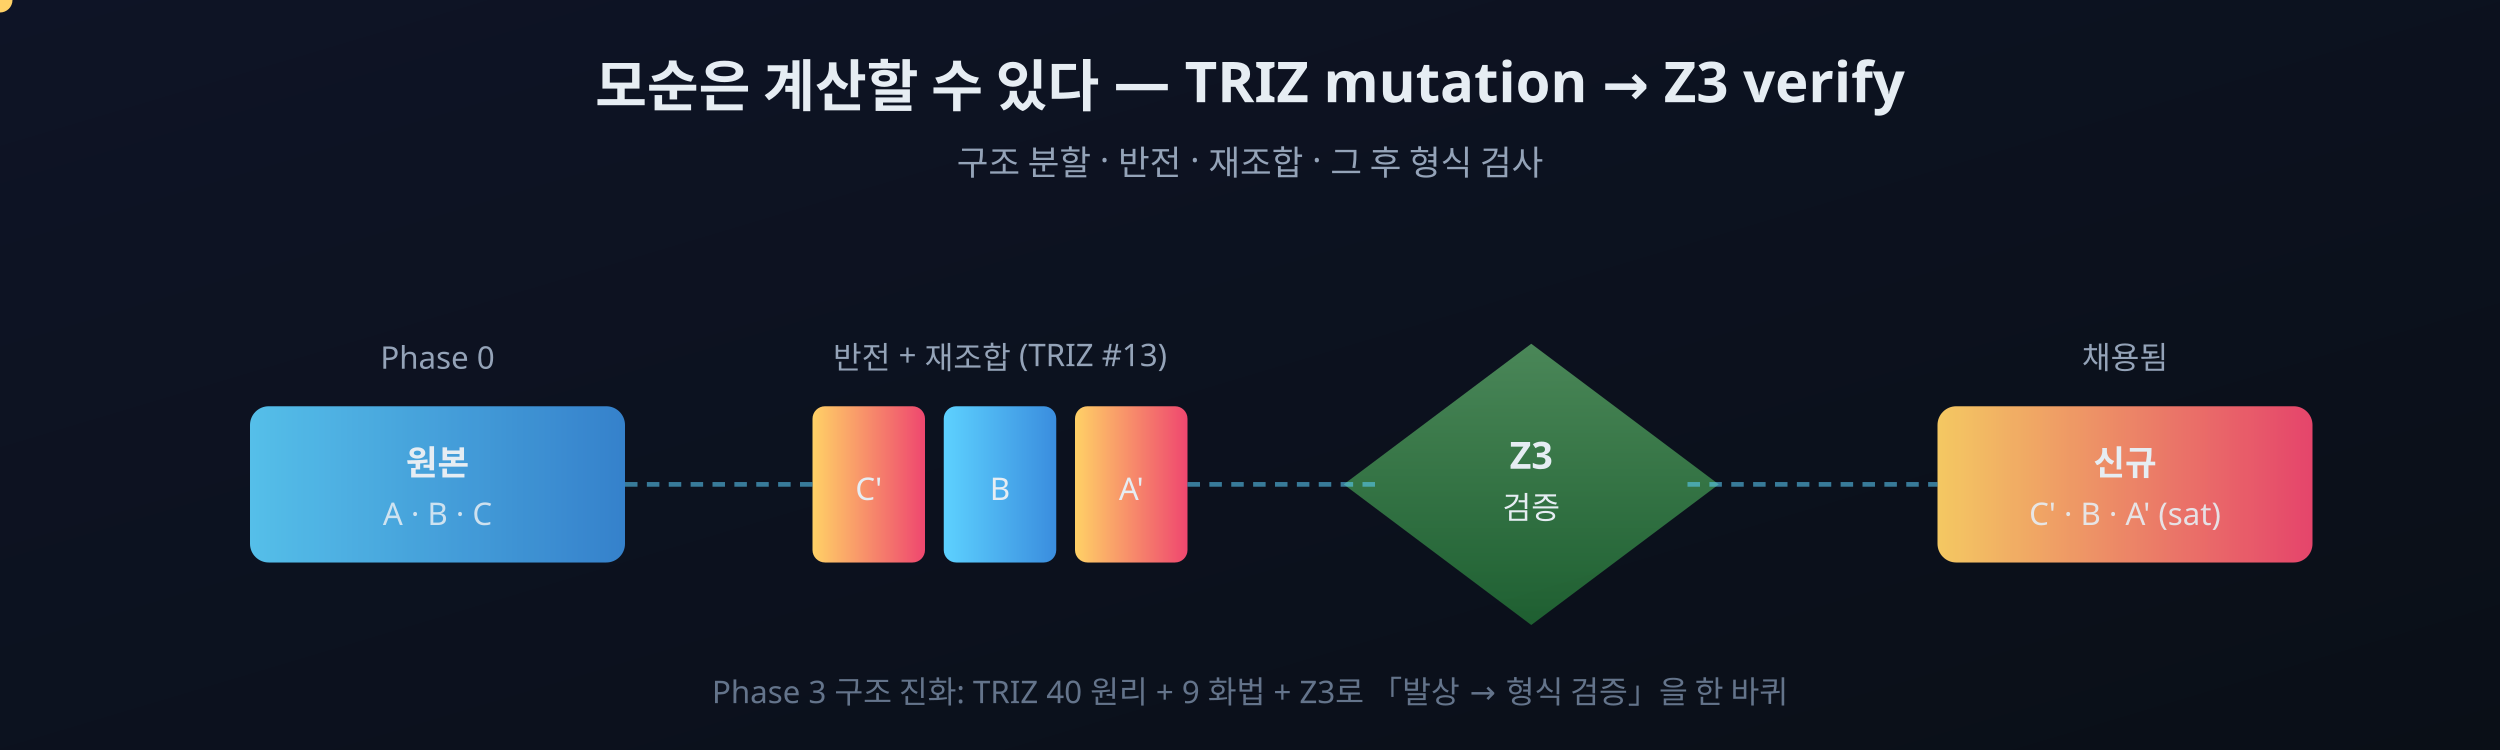
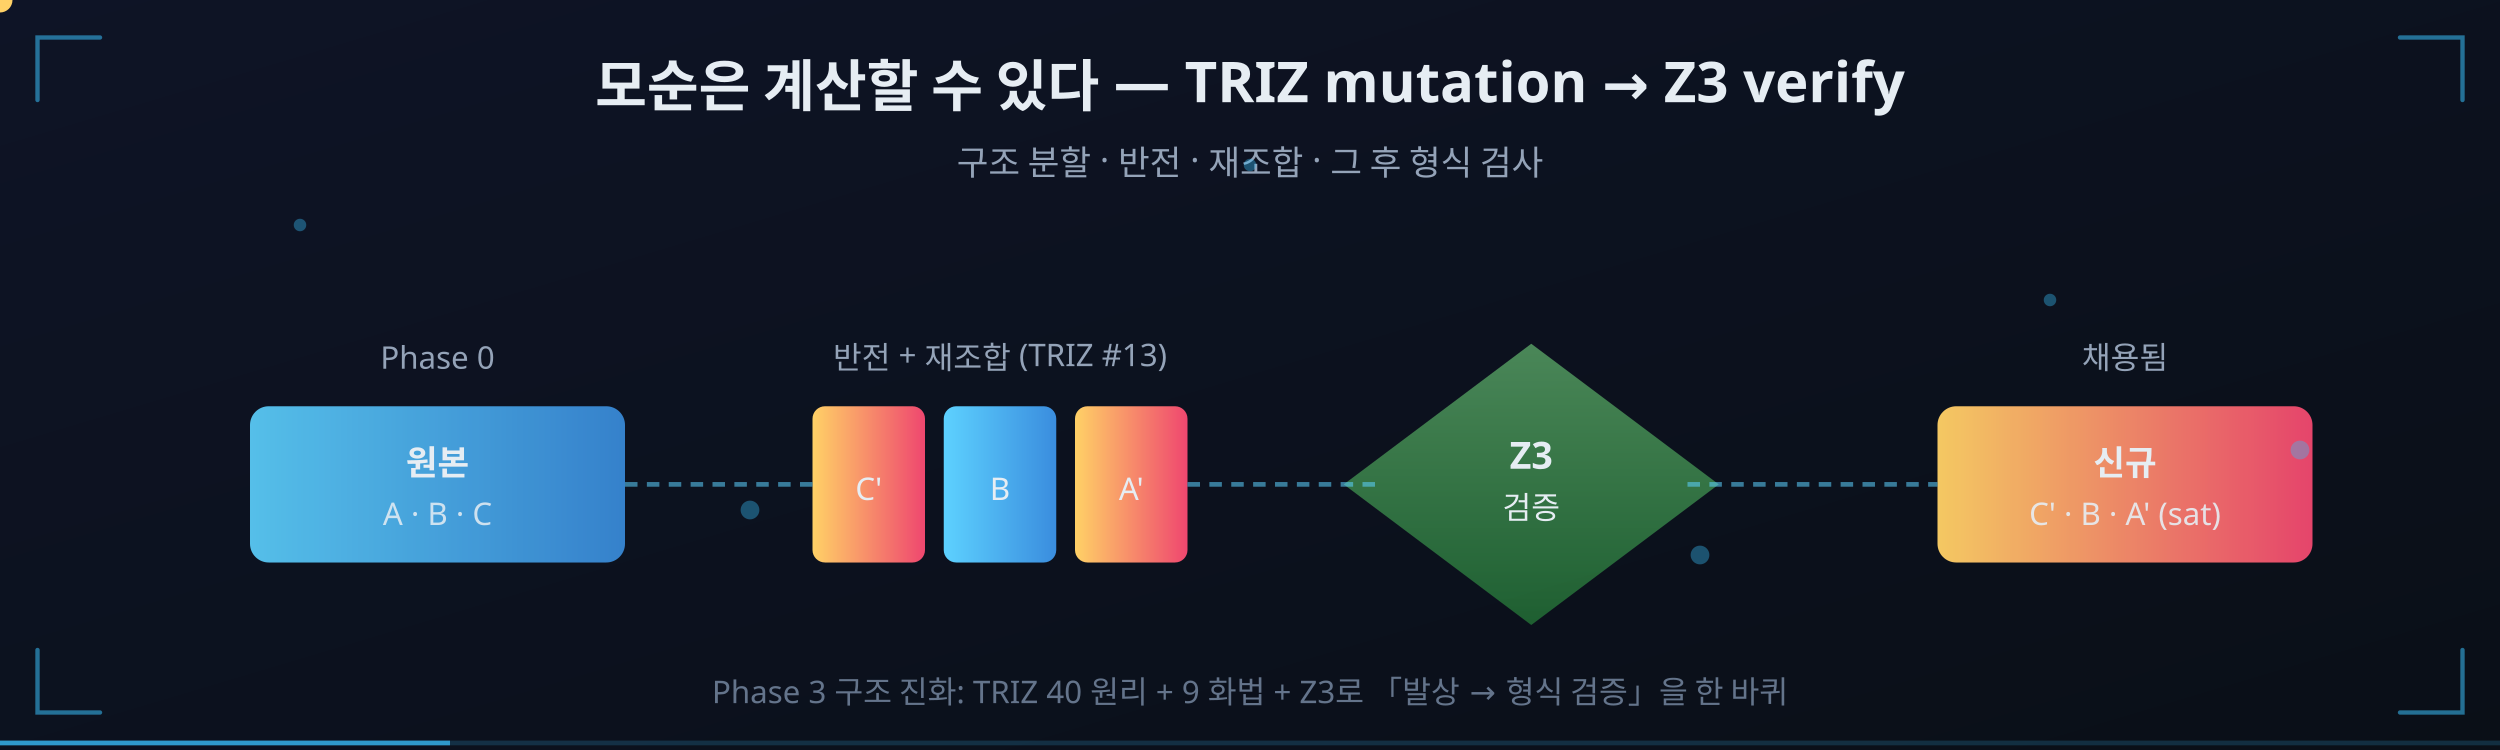
<svg xmlns="http://www.w3.org/2000/svg" viewBox="0 0 800 240" role="img" aria-label="TRIZ 구조 진화와 Z3 검증" style="width:100%;height:auto;max-width:1200px">
  <defs>
    <linearGradient id="bg24_03" x1="0" y1="0" x2="1" y2="1">
      <stop offset="0%" stop-color="#0e1426" />
      <stop offset="100%" stop-color="#0a0f17" />
    </linearGradient>
    <linearGradient id="z3grad" x1="0" y1="0" x2="0" y2="1">
      <stop offset="0%" stop-color="#7ee787" />
      <stop offset="100%" stop-color="#2ea043" />
    </linearGradient>
    <linearGradient id="origgrad" x1="0" y1="0" x2="1" y2="0">
      <stop offset="0%" stop-color="#5dd1ff" />
      <stop offset="100%" stop-color="#3a8dde" />
    </linearGradient>
    <linearGradient id="newgrad" x1="0" y1="0" x2="1" y2="0">
      <stop offset="0%" stop-color="#ffd166" />
      <stop offset="100%" stop-color="#ef476f" />
    </linearGradient>
  </defs>
  <rect width="800" height="240" fill="url(#bg24_03)" />
  <text x="400" y="34" text-anchor="middle" fill="#e6edf3" font-family="ui-sans-serif,system-ui,sans-serif" font-size="18" font-weight="700">
    모순은 계산할 수 있다 — TRIZ mutation → Z3 verify
  </text>
  <text x="400" y="56" text-anchor="middle" fill="#94a3b8" font-family="ui-sans-serif,system-ui,sans-serif" font-size="11">
    구조 분할 · 반전 · 재조합 · 그 후 형식 검사
  </text>
  <g font-family="ui-sans-serif,system-ui,sans-serif" font-size="11" fill="#e6edf3">
    <g transform="translate(80 130)">
      <rect x="0" y="0" width="120" height="50" rx="6" fill="url(#origgrad)" opacity="0.9" />
      <text x="60" y="22" text-anchor="middle" font-weight="600">원본</text>
      <text x="60" y="38" text-anchor="middle" font-size="10" opacity="0.85">A · B · C</text>
      <text x="60" y="-12" text-anchor="middle" fill="#94a3b8" font-size="10">Phase 0</text>
    </g>
    <g transform="translate(260 130)" opacity="0">
      <animate attributeName="opacity" values="0;1;1;0;0" keyTimes="0;0.2;0.5;0.65;1" dur="6s" repeatCount="indefinite" />
      <rect x="0" y="0" width="36" height="50" rx="4" fill="url(#origgrad)" />
      <rect x="42" y="0" width="36" height="50" rx="4" fill="url(#origgrad)" />
      <rect x="84" y="0" width="36" height="50" rx="4" fill="url(#origgrad)" />
      <text x="18" y="30" text-anchor="middle" font-size="10">A</text>
      <text x="60" y="30" text-anchor="middle" font-size="10">B</text>
      <text x="102" y="30" text-anchor="middle" font-size="10">C</text>
      <text x="60" y="-12" text-anchor="middle" fill="#94a3b8" font-size="10">분할 (TRIZ #1)</text>
    </g>
    <g transform="translate(260 130)" opacity="1">
      <animate attributeName="opacity" values="0;0;1;1;1" keyTimes="0;0.5;0.65;0.8;1" dur="6s" repeatCount="indefinite" fill="freeze" />
      <rect x="0" y="0" width="36" height="50" rx="4" fill="url(#newgrad)" />
      <rect x="42" y="0" width="36" height="50" rx="4" fill="url(#origgrad)" />
      <rect x="84" y="0" width="36" height="50" rx="4" fill="url(#newgrad)" />
      <text x="18" y="30" text-anchor="middle" font-size="10">C'</text>
      <text x="60" y="30" text-anchor="middle" font-size="10">B</text>
      <text x="102" y="30" text-anchor="middle" font-size="10">A'</text>
      <text x="60" y="-12" text-anchor="middle" fill="#94a3b8" font-size="10">반전 + 재조합 (TRIZ #13)</text>
    </g>
    <g transform="translate(440 110)">
      <path d="M -10 45 L 50 0 L 110 45 L 50 90 Z" fill="url(#z3grad)" opacity="0.55" />
      <text x="50" y="40" text-anchor="middle" font-weight="700" font-size="12">Z3</text>
      <text x="50" y="56" text-anchor="middle" font-size="10">검증</text>
    </g>
    <g transform="translate(620 130)" opacity="1">
      <animate attributeName="opacity" values="0;0;0;1;1" keyTimes="0;0.7;0.8;0.9;1" dur="6s" repeatCount="indefinite" fill="freeze" />
      <rect x="0" y="0" width="120" height="50" rx="6" fill="url(#newgrad)" opacity="0.95" />
      <text x="60" y="22" text-anchor="middle" font-weight="600">신규</text>
      <text x="60" y="38" text-anchor="middle" font-size="10" opacity="0.9">C' · B · A'  (sat)</text>
      <text x="60" y="-12" text-anchor="middle" fill="#94a3b8" font-size="10">채용됨</text>
    </g>
    <g stroke="#5dd1ff" stroke-width="1.5" fill="none" stroke-dasharray="4 3" opacity="0.55">
      <line x1="200" y1="155" x2="260" y2="155" />
      <line x1="380" y1="155" x2="440" y2="155" />
      <line x1="540" y1="155" x2="620" y2="155" />
    </g>
    <circle r="4" fill="#ffd166">
      <animateMotion dur="6s" repeatCount="indefinite" path="M 200 155 L 260 155 L 260 155 L 380 155 L 440 155 L 540 155 L 620 155" />
    </circle>
  </g>
  <text x="400" y="225" text-anchor="middle" fill="#64748b" font-family="ui-sans-serif,system-ui,sans-serif" font-size="10">
    Phase 3 구조 진화: TRIZ 40 원리 + 9 화법 + Z3로 「발상 → 형식 검증」을 한 바퀴
  </text>
+   <g id="llt-enrich" font-family="inherit" aria-hidden="true">
+     <path d="M 32.0 12.0 L 12.0 12.0 L 12.0 32.0" stroke="#38bdf8" stroke-width="1.4" fill="none" stroke-linecap="round" opacity="0.55">
+       <animate attributeName="opacity" values="0.55;0.9;0.55" dur="3.6s" begin="0.0s" repeatCount="indefinite" />
+     </path>
+     <path d="M 768.0 12.0 L 788.0 12.0 L 788.0 32.0" stroke="#38bdf8" stroke-width="1.4" fill="none" stroke-linecap="round" opacity="0.55">
+       <animate attributeName="opacity" values="0.55;0.9;0.55" dur="3.6s" begin="0.4s" repeatCount="indefinite" />
+     </path>
+     <path d="M 32.0 228.0 L 12.0 228.0 L 12.0 208.0" stroke="#38bdf8" stroke-width="1.4" fill="none" stroke-linecap="round" opacity="0.55">
+       <animate attributeName="opacity" values="0.55;0.9;0.55" dur="3.6s" begin="0.8s" repeatCount="indefinite" />
+     </path>
+     <path d="M 768.0 228.0 L 788.0 228.0 L 788.0 208.0" stroke="#38bdf8" stroke-width="1.4" fill="none" stroke-linecap="round" opacity="0.55">
+       <animate attributeName="opacity" values="0.55;0.9;0.55" dur="3.6s" begin="1.2s" repeatCount="indefinite" />
+     </path>
+     <circle cx="96.0" cy="72.0" r="2" fill="#38bdf8" opacity="0.38">
+       <animateTransform attributeName="transform" type="translate" values="0 0; 8 -6; 0 0" dur="8.0s" begin="0.0s" repeatCount="indefinite" additive="sum" />
+       <animate attributeName="opacity" values="0.38;0.6;0.38" dur="8.0s" begin="0.0s" repeatCount="indefinite" />
+     </circle>
+     <circle cx="240.0" cy="163.2" r="3" fill="#38bdf8" opacity="0.38">
+       <animateTransform attributeName="transform" type="translate" values="0 0; -8 6; 0 0" dur="9.5s" begin="0.7s" repeatCount="indefinite" additive="sum" />
+       <animate attributeName="opacity" values="0.38;0.6;0.38" dur="9.5s" begin="0.7s" repeatCount="indefinite" />
+     </circle>
+     <circle cx="400.0" cy="52.8" r="2" fill="#38bdf8" opacity="0.38">
+       <animateTransform attributeName="transform" type="translate" values="0 0; 8 6; 0 0" dur="11.0s" begin="1.4s" repeatCount="indefinite" additive="sum" />
+       <animate attributeName="opacity" values="0.38;0.6;0.38" dur="11.0s" begin="1.4s" repeatCount="indefinite" />
+     </circle>
+     <circle cx="544.0" cy="177.6" r="3" fill="#38bdf8" opacity="0.38">
+       <animateTransform attributeName="transform" type="translate" values="0 0; -8 -6; 0 0" dur="12.5s" begin="2.1s" repeatCount="indefinite" additive="sum" />
+       <animate attributeName="opacity" values="0.38;0.6;0.38" dur="12.5s" begin="2.1s" repeatCount="indefinite" />
+     </circle>
+     <circle cx="656.0" cy="96.0" r="2" fill="#38bdf8" opacity="0.38">
+       <animateTransform attributeName="transform" type="translate" values="0 0; 8 6; 0 0" dur="8.0s" begin="2.8s" repeatCount="indefinite" additive="sum" />
+       <animate attributeName="opacity" values="0.38;0.6;0.38" dur="8.0s" begin="2.8s" repeatCount="indefinite" />
+     </circle>
+     <circle cx="736.0" cy="144.0" r="3" fill="#38bdf8" opacity="0.38">
+       <animateTransform attributeName="transform" type="translate" values="0 0; -8 6; 0 0" dur="9.5s" begin="3.5s" repeatCount="indefinite" additive="sum" />
+       <animate attributeName="opacity" values="0.38;0.6;0.38" dur="9.5s" begin="3.5s" repeatCount="indefinite" />
+     </circle>
+     <rect x="0" y="237.0" width="800.0" height="1.5" fill="#38bdf8" opacity="0.18" />
+     <rect x="0" y="237.0" width="144.0" height="1.5" fill="#38bdf8" opacity="0.75">
+       <animate attributeName="x" values="-144.0;800.0" dur="5s" repeatCount="indefinite" />
+     </rect>
+   </g>
</svg>
